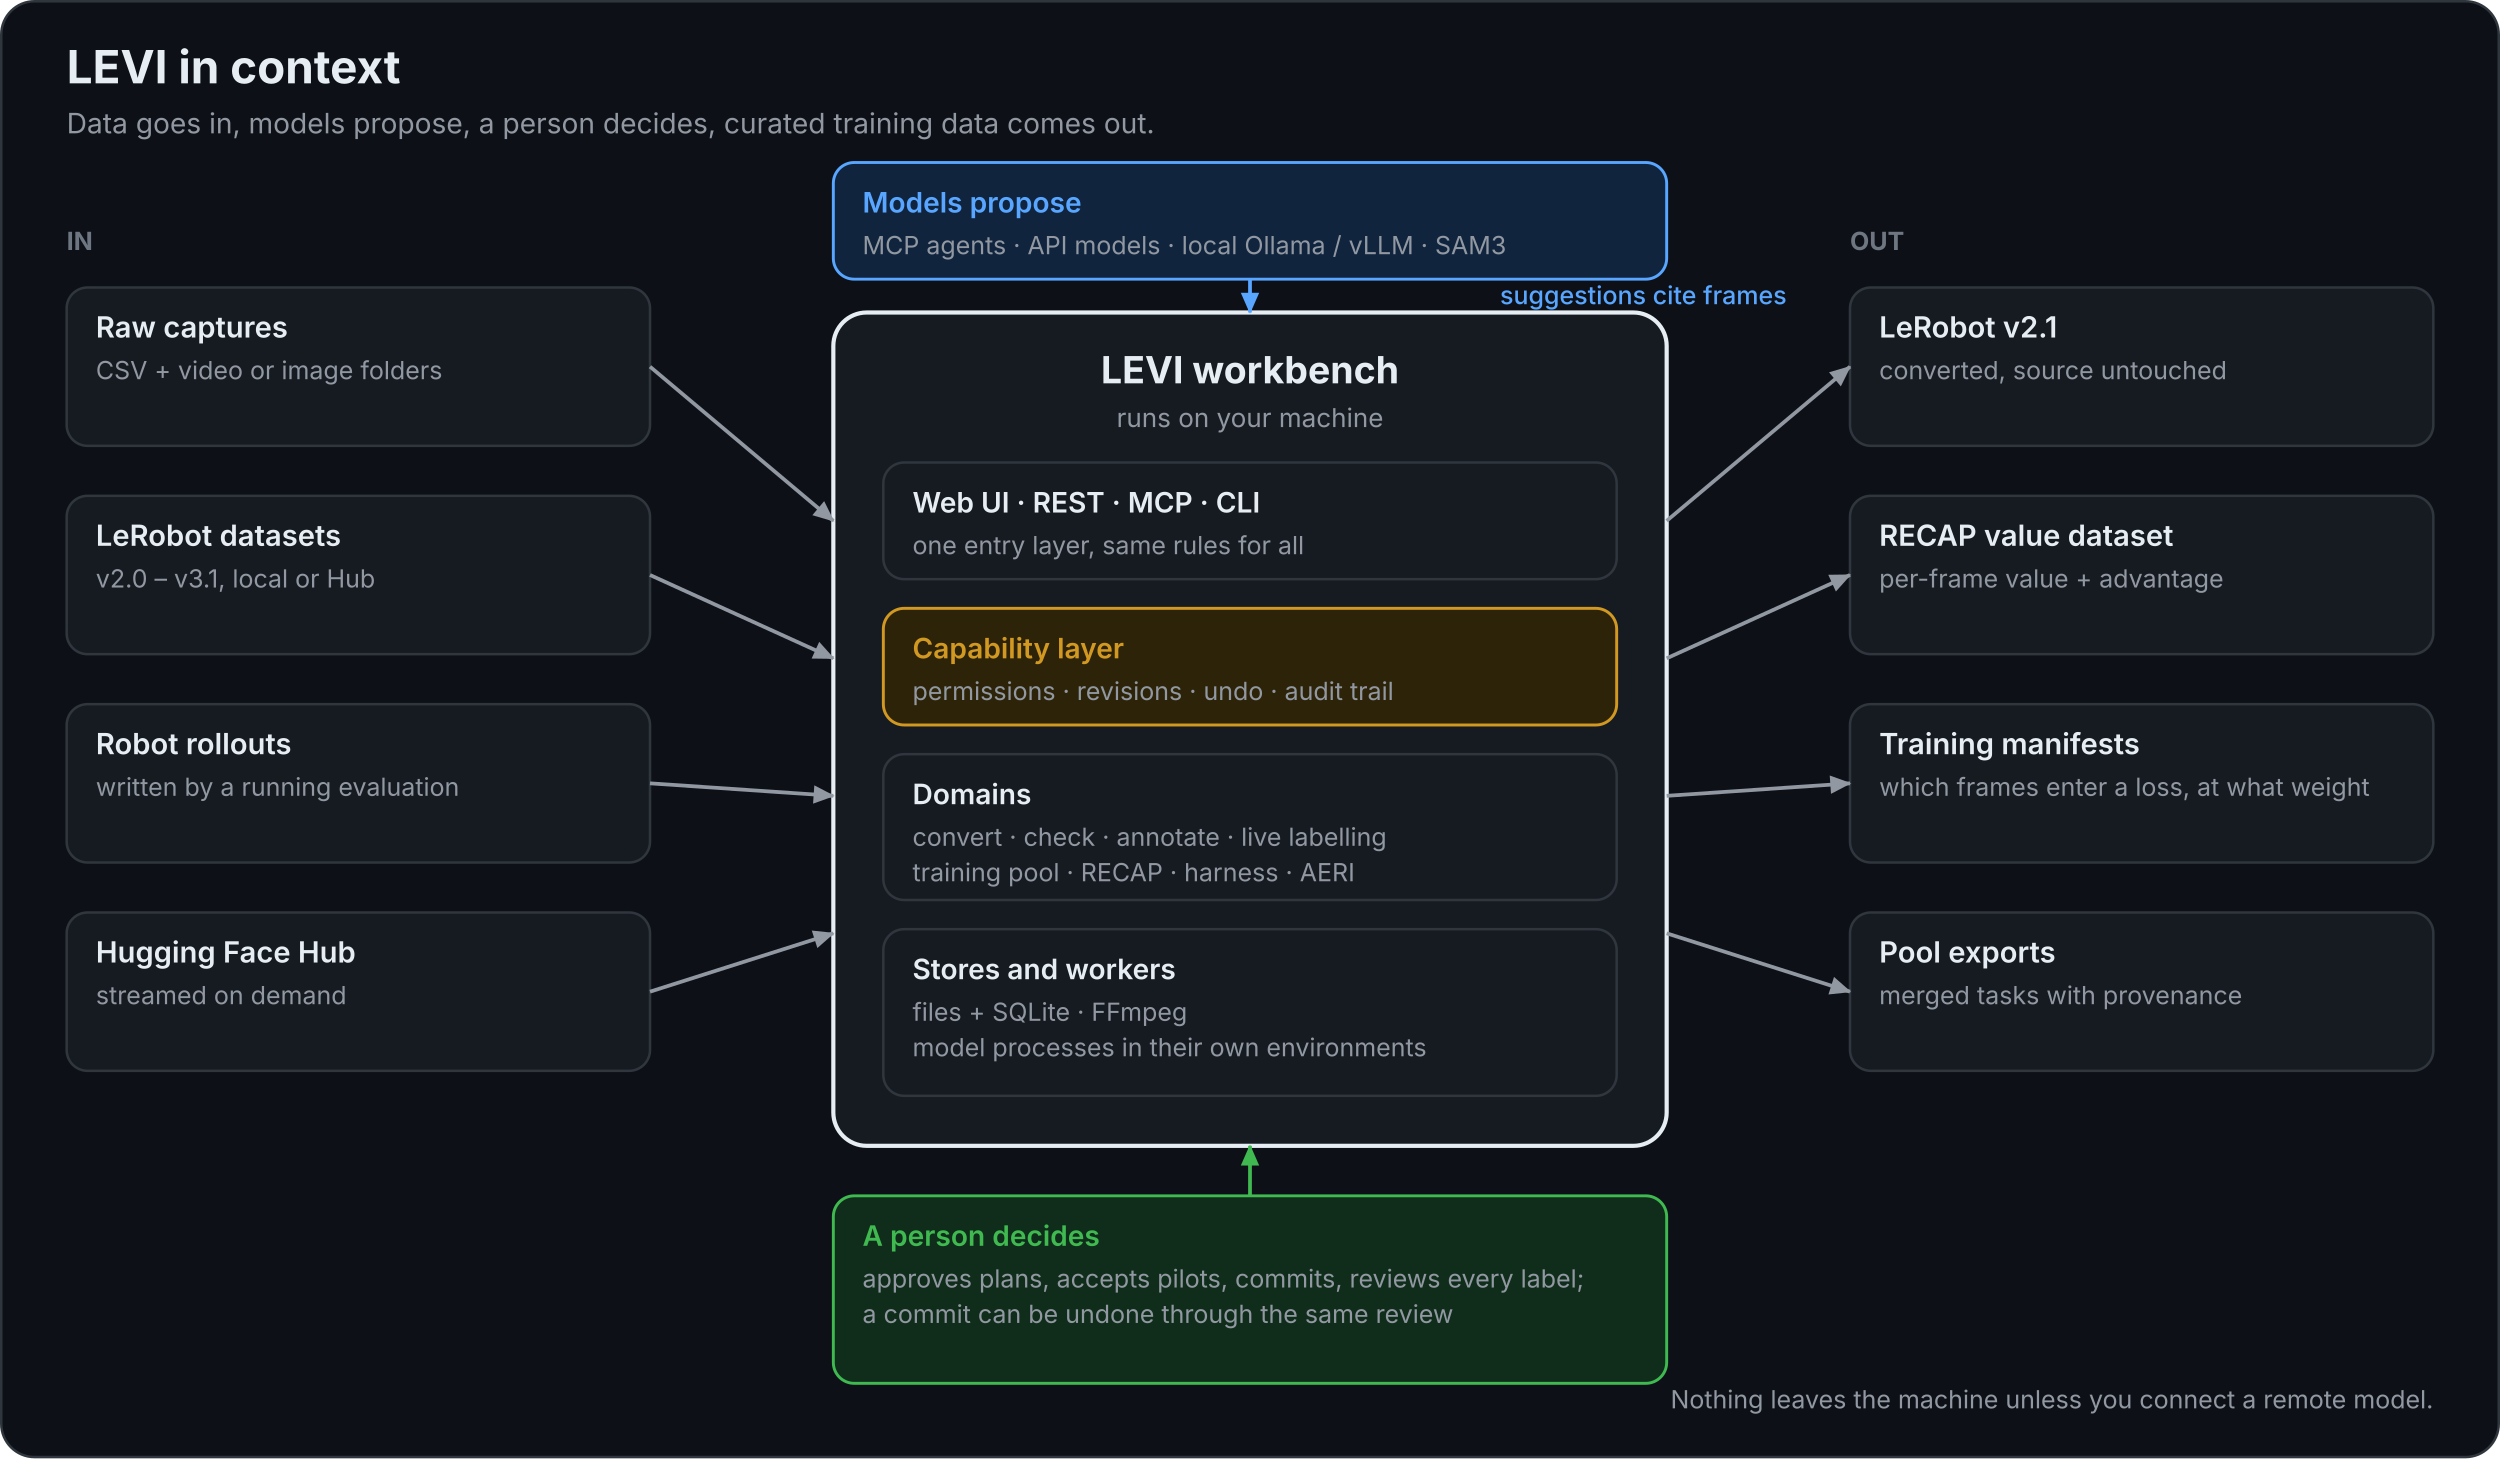
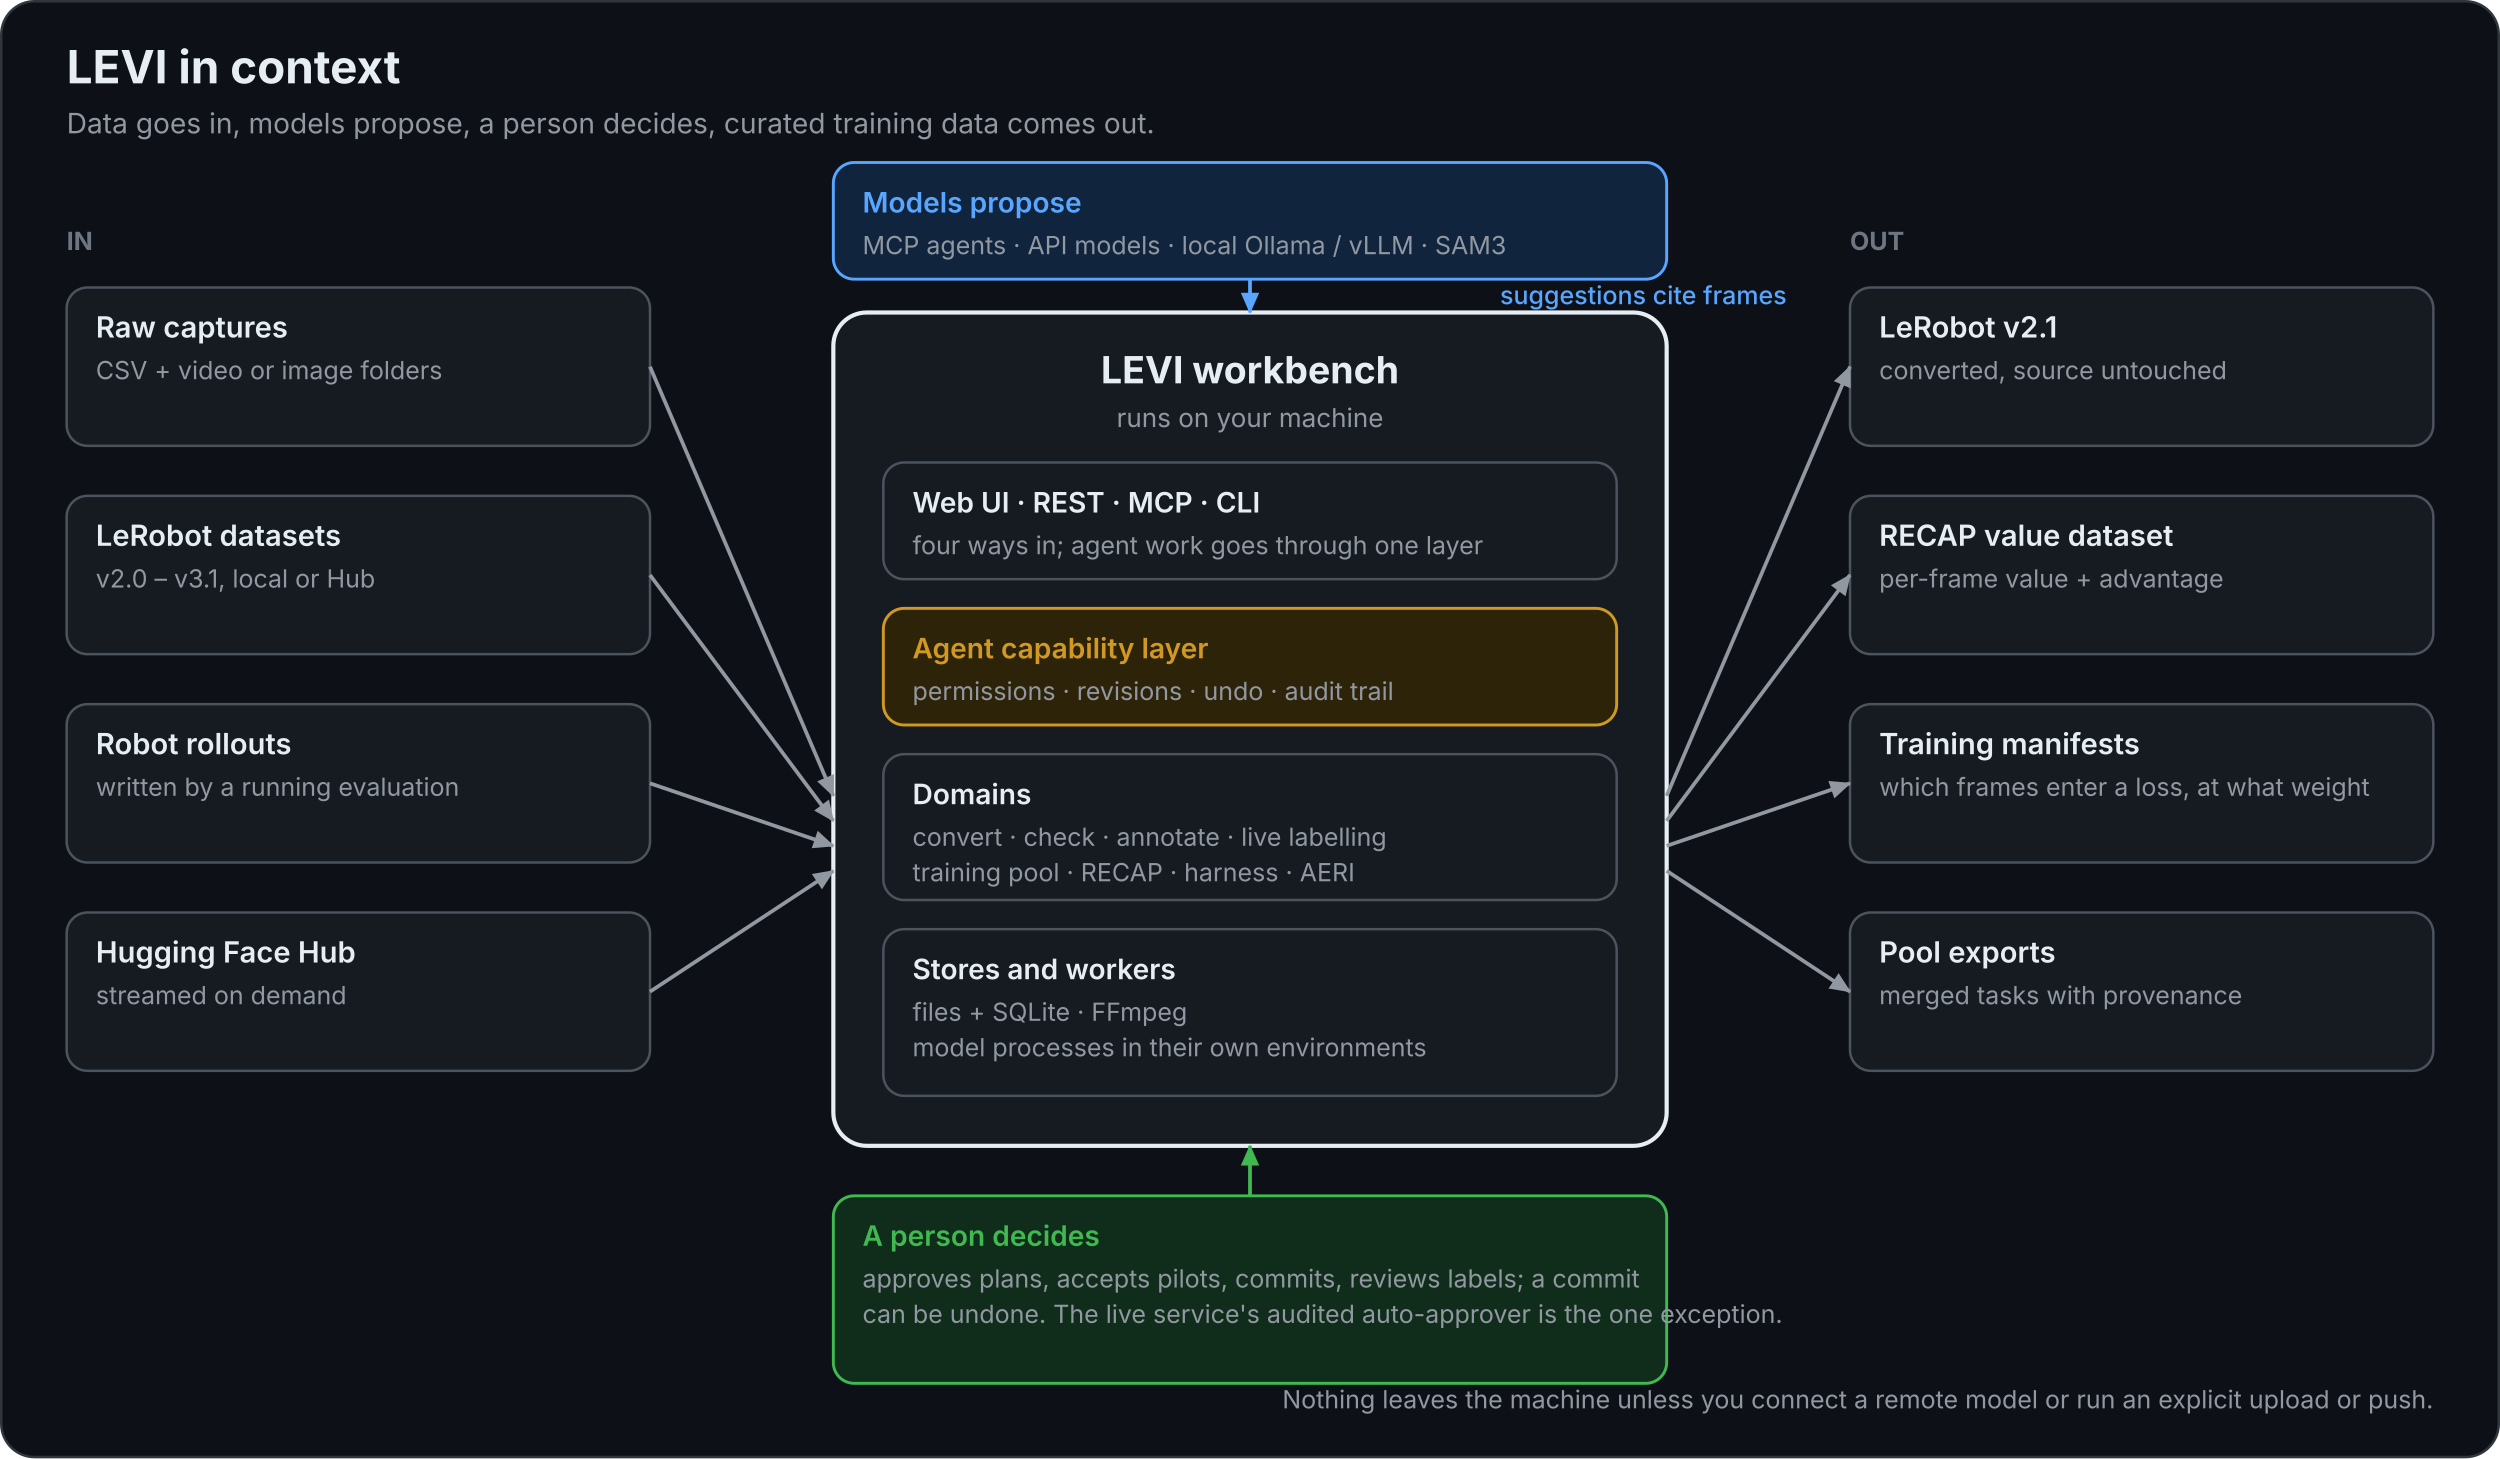
<svg xmlns="http://www.w3.org/2000/svg" viewBox="0 0 1200 700" width="1200" height="700" role="img" aria-labelledby="t d">
  <defs>
    <marker id="a_model" viewBox="0 0 10 10" refX="8.5" refY="5" markerWidth="7" markerHeight="7" orient="auto">
      <path d="M1 1.5 L9 5 L1 8.5 Z" fill="#58a6ff" />
    </marker>
    <marker id="a_person" viewBox="0 0 10 10" refX="8.5" refY="5" markerWidth="7" markerHeight="7" orient="auto">
      <path d="M1 1.5 L9 5 L1 8.5 Z" fill="#3fb950" />
    </marker>
    <marker id="a_soft" viewBox="0 0 10 10" refX="8.5" refY="5" markerWidth="7" markerHeight="7" orient="auto">
      <path d="M1 1.5 L9 5 L1 8.5 Z" fill="#9198a1" />
    </marker>
  </defs>
  <rect x="0.6" y="0.6" width="1198.8" height="698.8" rx="16" fill="#0d1117" stroke="#30363d" stroke-width="1.2" />
  <text x="32" y="40" font-family="Inter, -apple-system, 'Segoe UI', Roboto, 'Noto Sans', Helvetica, Arial, sans-serif" font-size="22" font-weight="700" text-anchor="start" fill="#e6edf3">LEVI in context</text>
  <text x="32" y="64" font-family="Inter, -apple-system, 'Segoe UI', Roboto, 'Noto Sans', Helvetica, Arial, sans-serif" font-size="13.5" font-weight="400" text-anchor="start" fill="#9198a1">Data goes in, models propose, a person decides, curated training data comes out.</text>
  <rect x="400" y="150" width="400" height="400" rx="16" fill="#161b22" stroke="#e6edf3" stroke-width="2" />
  <text x="600" y="184" font-family="Inter, -apple-system, 'Segoe UI', Roboto, 'Noto Sans', Helvetica, Arial, sans-serif" font-size="18" font-weight="700" text-anchor="middle" fill="#e6edf3">LEVI workbench</text>
  <text x="600" y="205" font-family="Inter, -apple-system, 'Segoe UI', Roboto, 'Noto Sans', Helvetica, Arial, sans-serif" font-size="12.5" font-weight="400" text-anchor="middle" fill="#9198a1">runs on your machine</text>
-   <rect x="424" y="222" width="352" height="56" rx="10" fill="#161b22" stroke="#30363d" stroke-width="1.2" />
+   <rect x="424" y="222" width="352" height="56" rx="10" fill="#161b22" stroke="#4b535d" stroke-width="1.2" />
  <text x="438" y="246" font-family="Inter, -apple-system, 'Segoe UI', Roboto, 'Noto Sans', Helvetica, Arial, sans-serif" font-size="13.5" font-weight="600" text-anchor="start" fill="#e6edf3">Web UI · REST · MCP · CLI</text>
-   <text x="438" y="266" font-family="Inter, -apple-system, 'Segoe UI', Roboto, 'Noto Sans', Helvetica, Arial, sans-serif" font-size="12" font-weight="400" text-anchor="start" fill="#9198a1">one entry layer, same rules for all</text>
+   <text x="438" y="266" font-family="Inter, -apple-system, 'Segoe UI', Roboto, 'Noto Sans', Helvetica, Arial, sans-serif" font-size="12" font-weight="400" text-anchor="start" fill="#9198a1">four ways in; agent work goes through one layer</text>
  <rect x="424" y="292" width="352" height="56" rx="10" fill="#2d2308" stroke="#d29922" stroke-width="1.4" />
-   <text x="438" y="316" font-family="Inter, -apple-system, 'Segoe UI', Roboto, 'Noto Sans', Helvetica, Arial, sans-serif" font-size="13.5" font-weight="600" text-anchor="start" fill="#d29922">Capability layer</text>
+   <text x="438" y="316" font-family="Inter, -apple-system, 'Segoe UI', Roboto, 'Noto Sans', Helvetica, Arial, sans-serif" font-size="13.5" font-weight="600" text-anchor="start" fill="#d29922">Agent capability layer</text>
  <text x="438" y="336" font-family="Inter, -apple-system, 'Segoe UI', Roboto, 'Noto Sans', Helvetica, Arial, sans-serif" font-size="12" font-weight="400" text-anchor="start" fill="#9198a1">permissions · revisions · undo · audit trail</text>
-   <rect x="424" y="362" width="352" height="70" rx="10" fill="#161b22" stroke="#30363d" stroke-width="1.2" />
+   <rect x="424" y="362" width="352" height="70" rx="10" fill="#161b22" stroke="#4b535d" stroke-width="1.2" />
  <text x="438" y="386" font-family="Inter, -apple-system, 'Segoe UI', Roboto, 'Noto Sans', Helvetica, Arial, sans-serif" font-size="13.5" font-weight="600" text-anchor="start" fill="#e6edf3">Domains</text>
  <text x="438" y="406" font-family="Inter, -apple-system, 'Segoe UI', Roboto, 'Noto Sans', Helvetica, Arial, sans-serif" font-size="12" font-weight="400" text-anchor="start" fill="#9198a1">convert · check · annotate · live labelling</text>
  <text x="438" y="423" font-family="Inter, -apple-system, 'Segoe UI', Roboto, 'Noto Sans', Helvetica, Arial, sans-serif" font-size="12" font-weight="400" text-anchor="start" fill="#9198a1">training pool · RECAP · harness · AERI</text>
-   <rect x="424" y="446" width="352" height="80" rx="10" fill="#161b22" stroke="#30363d" stroke-width="1.2" />
+   <rect x="424" y="446" width="352" height="80" rx="10" fill="#161b22" stroke="#4b535d" stroke-width="1.2" />
  <text x="438" y="470" font-family="Inter, -apple-system, 'Segoe UI', Roboto, 'Noto Sans', Helvetica, Arial, sans-serif" font-size="13.5" font-weight="600" text-anchor="start" fill="#e6edf3">Stores and workers</text>
  <text x="438" y="490" font-family="Inter, -apple-system, 'Segoe UI', Roboto, 'Noto Sans', Helvetica, Arial, sans-serif" font-size="12" font-weight="400" text-anchor="start" fill="#9198a1">files + SQLite · FFmpeg</text>
  <text x="438" y="507" font-family="Inter, -apple-system, 'Segoe UI', Roboto, 'Noto Sans', Helvetica, Arial, sans-serif" font-size="12" font-weight="400" text-anchor="start" fill="#9198a1">model processes in their own environments</text>
  <text x="32" y="120" font-family="Inter, -apple-system, 'Segoe UI', Roboto, 'Noto Sans', Helvetica, Arial, sans-serif" font-size="12" font-weight="700" text-anchor="start" fill="#6e7681">IN</text>
-   <rect x="32" y="138" width="280" height="76" rx="10" fill="#161b22" stroke="#30363d" stroke-width="1.2" />
+   <rect x="32" y="138" width="280" height="76" rx="10" fill="#161b22" stroke="#4b535d" stroke-width="1.2" />
  <text x="46" y="162" font-family="Inter, -apple-system, 'Segoe UI', Roboto, 'Noto Sans', Helvetica, Arial, sans-serif" font-size="14" font-weight="600" text-anchor="start" fill="#e6edf3">Raw captures</text>
  <text x="46" y="182" font-family="Inter, -apple-system, 'Segoe UI', Roboto, 'Noto Sans', Helvetica, Arial, sans-serif" font-size="12" font-weight="400" text-anchor="start" fill="#9198a1">CSV + video or image folders</text>
-   <path d="M312 176 L400 250" fill="none" stroke="#9198a1" stroke-width="1.8" stroke-linejoin="round" marker-end="url(#a_soft)" />
-   <rect x="32" y="238" width="280" height="76" rx="10" fill="#161b22" stroke="#30363d" stroke-width="1.2" />
+   <path d="M312 176 L400 382" fill="none" stroke="#9198a1" stroke-width="1.8" stroke-linejoin="round" marker-end="url(#a_soft)" />
+   <rect x="32" y="238" width="280" height="76" rx="10" fill="#161b22" stroke="#4b535d" stroke-width="1.2" />
  <text x="46" y="262" font-family="Inter, -apple-system, 'Segoe UI', Roboto, 'Noto Sans', Helvetica, Arial, sans-serif" font-size="14" font-weight="600" text-anchor="start" fill="#e6edf3">LeRobot datasets</text>
  <text x="46" y="282" font-family="Inter, -apple-system, 'Segoe UI', Roboto, 'Noto Sans', Helvetica, Arial, sans-serif" font-size="12" font-weight="400" text-anchor="start" fill="#9198a1">v2.0 – v3.1, local or Hub</text>
-   <path d="M312 276 L400 316" fill="none" stroke="#9198a1" stroke-width="1.8" stroke-linejoin="round" marker-end="url(#a_soft)" />
-   <rect x="32" y="338" width="280" height="76" rx="10" fill="#161b22" stroke="#30363d" stroke-width="1.2" />
+   <path d="M312 276 L400 394" fill="none" stroke="#9198a1" stroke-width="1.8" stroke-linejoin="round" marker-end="url(#a_soft)" />
+   <rect x="32" y="338" width="280" height="76" rx="10" fill="#161b22" stroke="#4b535d" stroke-width="1.2" />
  <text x="46" y="362" font-family="Inter, -apple-system, 'Segoe UI', Roboto, 'Noto Sans', Helvetica, Arial, sans-serif" font-size="14" font-weight="600" text-anchor="start" fill="#e6edf3">Robot rollouts</text>
  <text x="46" y="382" font-family="Inter, -apple-system, 'Segoe UI', Roboto, 'Noto Sans', Helvetica, Arial, sans-serif" font-size="12" font-weight="400" text-anchor="start" fill="#9198a1">written by a running evaluation</text>
-   <path d="M312 376 L400 382" fill="none" stroke="#9198a1" stroke-width="1.8" stroke-linejoin="round" marker-end="url(#a_soft)" />
-   <rect x="32" y="438" width="280" height="76" rx="10" fill="#161b22" stroke="#30363d" stroke-width="1.2" />
+   <path d="M312 376 L400 406" fill="none" stroke="#9198a1" stroke-width="1.8" stroke-linejoin="round" marker-end="url(#a_soft)" />
+   <rect x="32" y="438" width="280" height="76" rx="10" fill="#161b22" stroke="#4b535d" stroke-width="1.2" />
  <text x="46" y="462" font-family="Inter, -apple-system, 'Segoe UI', Roboto, 'Noto Sans', Helvetica, Arial, sans-serif" font-size="14" font-weight="600" text-anchor="start" fill="#e6edf3">Hugging Face Hub</text>
  <text x="46" y="482" font-family="Inter, -apple-system, 'Segoe UI', Roboto, 'Noto Sans', Helvetica, Arial, sans-serif" font-size="12" font-weight="400" text-anchor="start" fill="#9198a1">streamed on demand</text>
-   <path d="M312 476 L400 448" fill="none" stroke="#9198a1" stroke-width="1.8" stroke-linejoin="round" marker-end="url(#a_soft)" />
+   <path d="M312 476 L400 418" fill="none" stroke="#9198a1" stroke-width="1.8" stroke-linejoin="round" marker-end="url(#a_soft)" />
  <text x="888" y="120" font-family="Inter, -apple-system, 'Segoe UI', Roboto, 'Noto Sans', Helvetica, Arial, sans-serif" font-size="12" font-weight="700" text-anchor="start" fill="#6e7681">OUT</text>
-   <rect x="888" y="138" width="280" height="76" rx="10" fill="#161b22" stroke="#30363d" stroke-width="1.2" />
+   <rect x="888" y="138" width="280" height="76" rx="10" fill="#161b22" stroke="#4b535d" stroke-width="1.2" />
  <text x="902" y="162" font-family="Inter, -apple-system, 'Segoe UI', Roboto, 'Noto Sans', Helvetica, Arial, sans-serif" font-size="14" font-weight="600" text-anchor="start" fill="#e6edf3">LeRobot v2.1</text>
  <text x="902" y="182" font-family="Inter, -apple-system, 'Segoe UI', Roboto, 'Noto Sans', Helvetica, Arial, sans-serif" font-size="12" font-weight="400" text-anchor="start" fill="#9198a1">converted, source untouched</text>
-   <path d="M800 250 L888 176" fill="none" stroke="#9198a1" stroke-width="1.8" stroke-linejoin="round" marker-end="url(#a_soft)" />
-   <rect x="888" y="238" width="280" height="76" rx="10" fill="#161b22" stroke="#30363d" stroke-width="1.2" />
+   <path d="M800 382 L888 176" fill="none" stroke="#9198a1" stroke-width="1.8" stroke-linejoin="round" marker-end="url(#a_soft)" />
+   <rect x="888" y="238" width="280" height="76" rx="10" fill="#161b22" stroke="#4b535d" stroke-width="1.2" />
  <text x="902" y="262" font-family="Inter, -apple-system, 'Segoe UI', Roboto, 'Noto Sans', Helvetica, Arial, sans-serif" font-size="14" font-weight="600" text-anchor="start" fill="#e6edf3">RECAP value dataset</text>
  <text x="902" y="282" font-family="Inter, -apple-system, 'Segoe UI', Roboto, 'Noto Sans', Helvetica, Arial, sans-serif" font-size="12" font-weight="400" text-anchor="start" fill="#9198a1">per-frame value + advantage</text>
-   <path d="M800 316 L888 276" fill="none" stroke="#9198a1" stroke-width="1.8" stroke-linejoin="round" marker-end="url(#a_soft)" />
-   <rect x="888" y="338" width="280" height="76" rx="10" fill="#161b22" stroke="#30363d" stroke-width="1.2" />
+   <path d="M800 394 L888 276" fill="none" stroke="#9198a1" stroke-width="1.8" stroke-linejoin="round" marker-end="url(#a_soft)" />
+   <rect x="888" y="338" width="280" height="76" rx="10" fill="#161b22" stroke="#4b535d" stroke-width="1.2" />
  <text x="902" y="362" font-family="Inter, -apple-system, 'Segoe UI', Roboto, 'Noto Sans', Helvetica, Arial, sans-serif" font-size="14" font-weight="600" text-anchor="start" fill="#e6edf3">Training manifests</text>
  <text x="902" y="382" font-family="Inter, -apple-system, 'Segoe UI', Roboto, 'Noto Sans', Helvetica, Arial, sans-serif" font-size="12" font-weight="400" text-anchor="start" fill="#9198a1">which frames enter a loss, at what weight</text>
-   <path d="M800 382 L888 376" fill="none" stroke="#9198a1" stroke-width="1.8" stroke-linejoin="round" marker-end="url(#a_soft)" />
-   <rect x="888" y="438" width="280" height="76" rx="10" fill="#161b22" stroke="#30363d" stroke-width="1.2" />
+   <path d="M800 406 L888 376" fill="none" stroke="#9198a1" stroke-width="1.8" stroke-linejoin="round" marker-end="url(#a_soft)" />
+   <rect x="888" y="438" width="280" height="76" rx="10" fill="#161b22" stroke="#4b535d" stroke-width="1.2" />
  <text x="902" y="462" font-family="Inter, -apple-system, 'Segoe UI', Roboto, 'Noto Sans', Helvetica, Arial, sans-serif" font-size="14" font-weight="600" text-anchor="start" fill="#e6edf3">Pool exports</text>
  <text x="902" y="482" font-family="Inter, -apple-system, 'Segoe UI', Roboto, 'Noto Sans', Helvetica, Arial, sans-serif" font-size="12" font-weight="400" text-anchor="start" fill="#9198a1">merged tasks with provenance</text>
-   <path d="M800 448 L888 476" fill="none" stroke="#9198a1" stroke-width="1.8" stroke-linejoin="round" marker-end="url(#a_soft)" />
+   <path d="M800 418 L888 476" fill="none" stroke="#9198a1" stroke-width="1.8" stroke-linejoin="round" marker-end="url(#a_soft)" />
  <rect x="400" y="78" width="400" height="56" rx="10" fill="#10243e" stroke="#58a6ff" stroke-width="1.4" />
  <text x="414" y="102" font-family="Inter, -apple-system, 'Segoe UI', Roboto, 'Noto Sans', Helvetica, Arial, sans-serif" font-size="13.5" font-weight="600" text-anchor="start" fill="#58a6ff">Models propose</text>
  <text x="414" y="122" font-family="Inter, -apple-system, 'Segoe UI', Roboto, 'Noto Sans', Helvetica, Arial, sans-serif" font-size="12" font-weight="400" text-anchor="start" fill="#9198a1">MCP agents · API models · local Ollama / vLLM · SAM3</text>
  <path d="M600 134 L600 150" fill="none" stroke="#58a6ff" stroke-width="1.8" stroke-linejoin="round" marker-end="url(#a_model)" />
  <text x="720" y="146" font-family="Inter, -apple-system, 'Segoe UI', Roboto, 'Noto Sans', Helvetica, Arial, sans-serif" font-size="12" font-weight="500" text-anchor="start" fill="#58a6ff">suggestions cite frames</text>
  <rect x="400" y="574" width="400" height="90" rx="10" fill="#0f2d1a" stroke="#3fb950" stroke-width="1.4" />
  <text x="414" y="598" font-family="Inter, -apple-system, 'Segoe UI', Roboto, 'Noto Sans', Helvetica, Arial, sans-serif" font-size="13.5" font-weight="600" text-anchor="start" fill="#3fb950">A person decides</text>
-   <text x="414" y="618" font-family="Inter, -apple-system, 'Segoe UI', Roboto, 'Noto Sans', Helvetica, Arial, sans-serif" font-size="12" font-weight="400" text-anchor="start" fill="#9198a1">approves plans, accepts pilots, commits, reviews every label;</text>
-   <text x="414" y="635" font-family="Inter, -apple-system, 'Segoe UI', Roboto, 'Noto Sans', Helvetica, Arial, sans-serif" font-size="12" font-weight="400" text-anchor="start" fill="#9198a1">a commit can be undone through the same review</text>
+   <text x="414" y="618" font-family="Inter, -apple-system, 'Segoe UI', Roboto, 'Noto Sans', Helvetica, Arial, sans-serif" font-size="12" font-weight="400" text-anchor="start" fill="#9198a1">approves plans, accepts pilots, commits, reviews labels; a commit</text>
+   <text x="414" y="635" font-family="Inter, -apple-system, 'Segoe UI', Roboto, 'Noto Sans', Helvetica, Arial, sans-serif" font-size="12" font-weight="400" text-anchor="start" fill="#9198a1">can be undone. The live service's audited auto-approver is the one exception.</text>
  <path d="M600 574 L600 550" fill="none" stroke="#3fb950" stroke-width="1.8" stroke-linejoin="round" marker-end="url(#a_person)" />
-   <text x="1168" y="676" font-family="Inter, -apple-system, 'Segoe UI', Roboto, 'Noto Sans', Helvetica, Arial, sans-serif" font-size="12" font-weight="400" text-anchor="end" fill="#9198a1">Nothing leaves the machine unless you connect a remote model.</text>
+   <text x="1168" y="676" font-family="Inter, -apple-system, 'Segoe UI', Roboto, 'Noto Sans', Helvetica, Arial, sans-serif" font-size="12" font-weight="400" text-anchor="end" fill="#9198a1">Nothing leaves the machine unless you connect a remote model or run an explicit upload or push.</text>
</svg>
